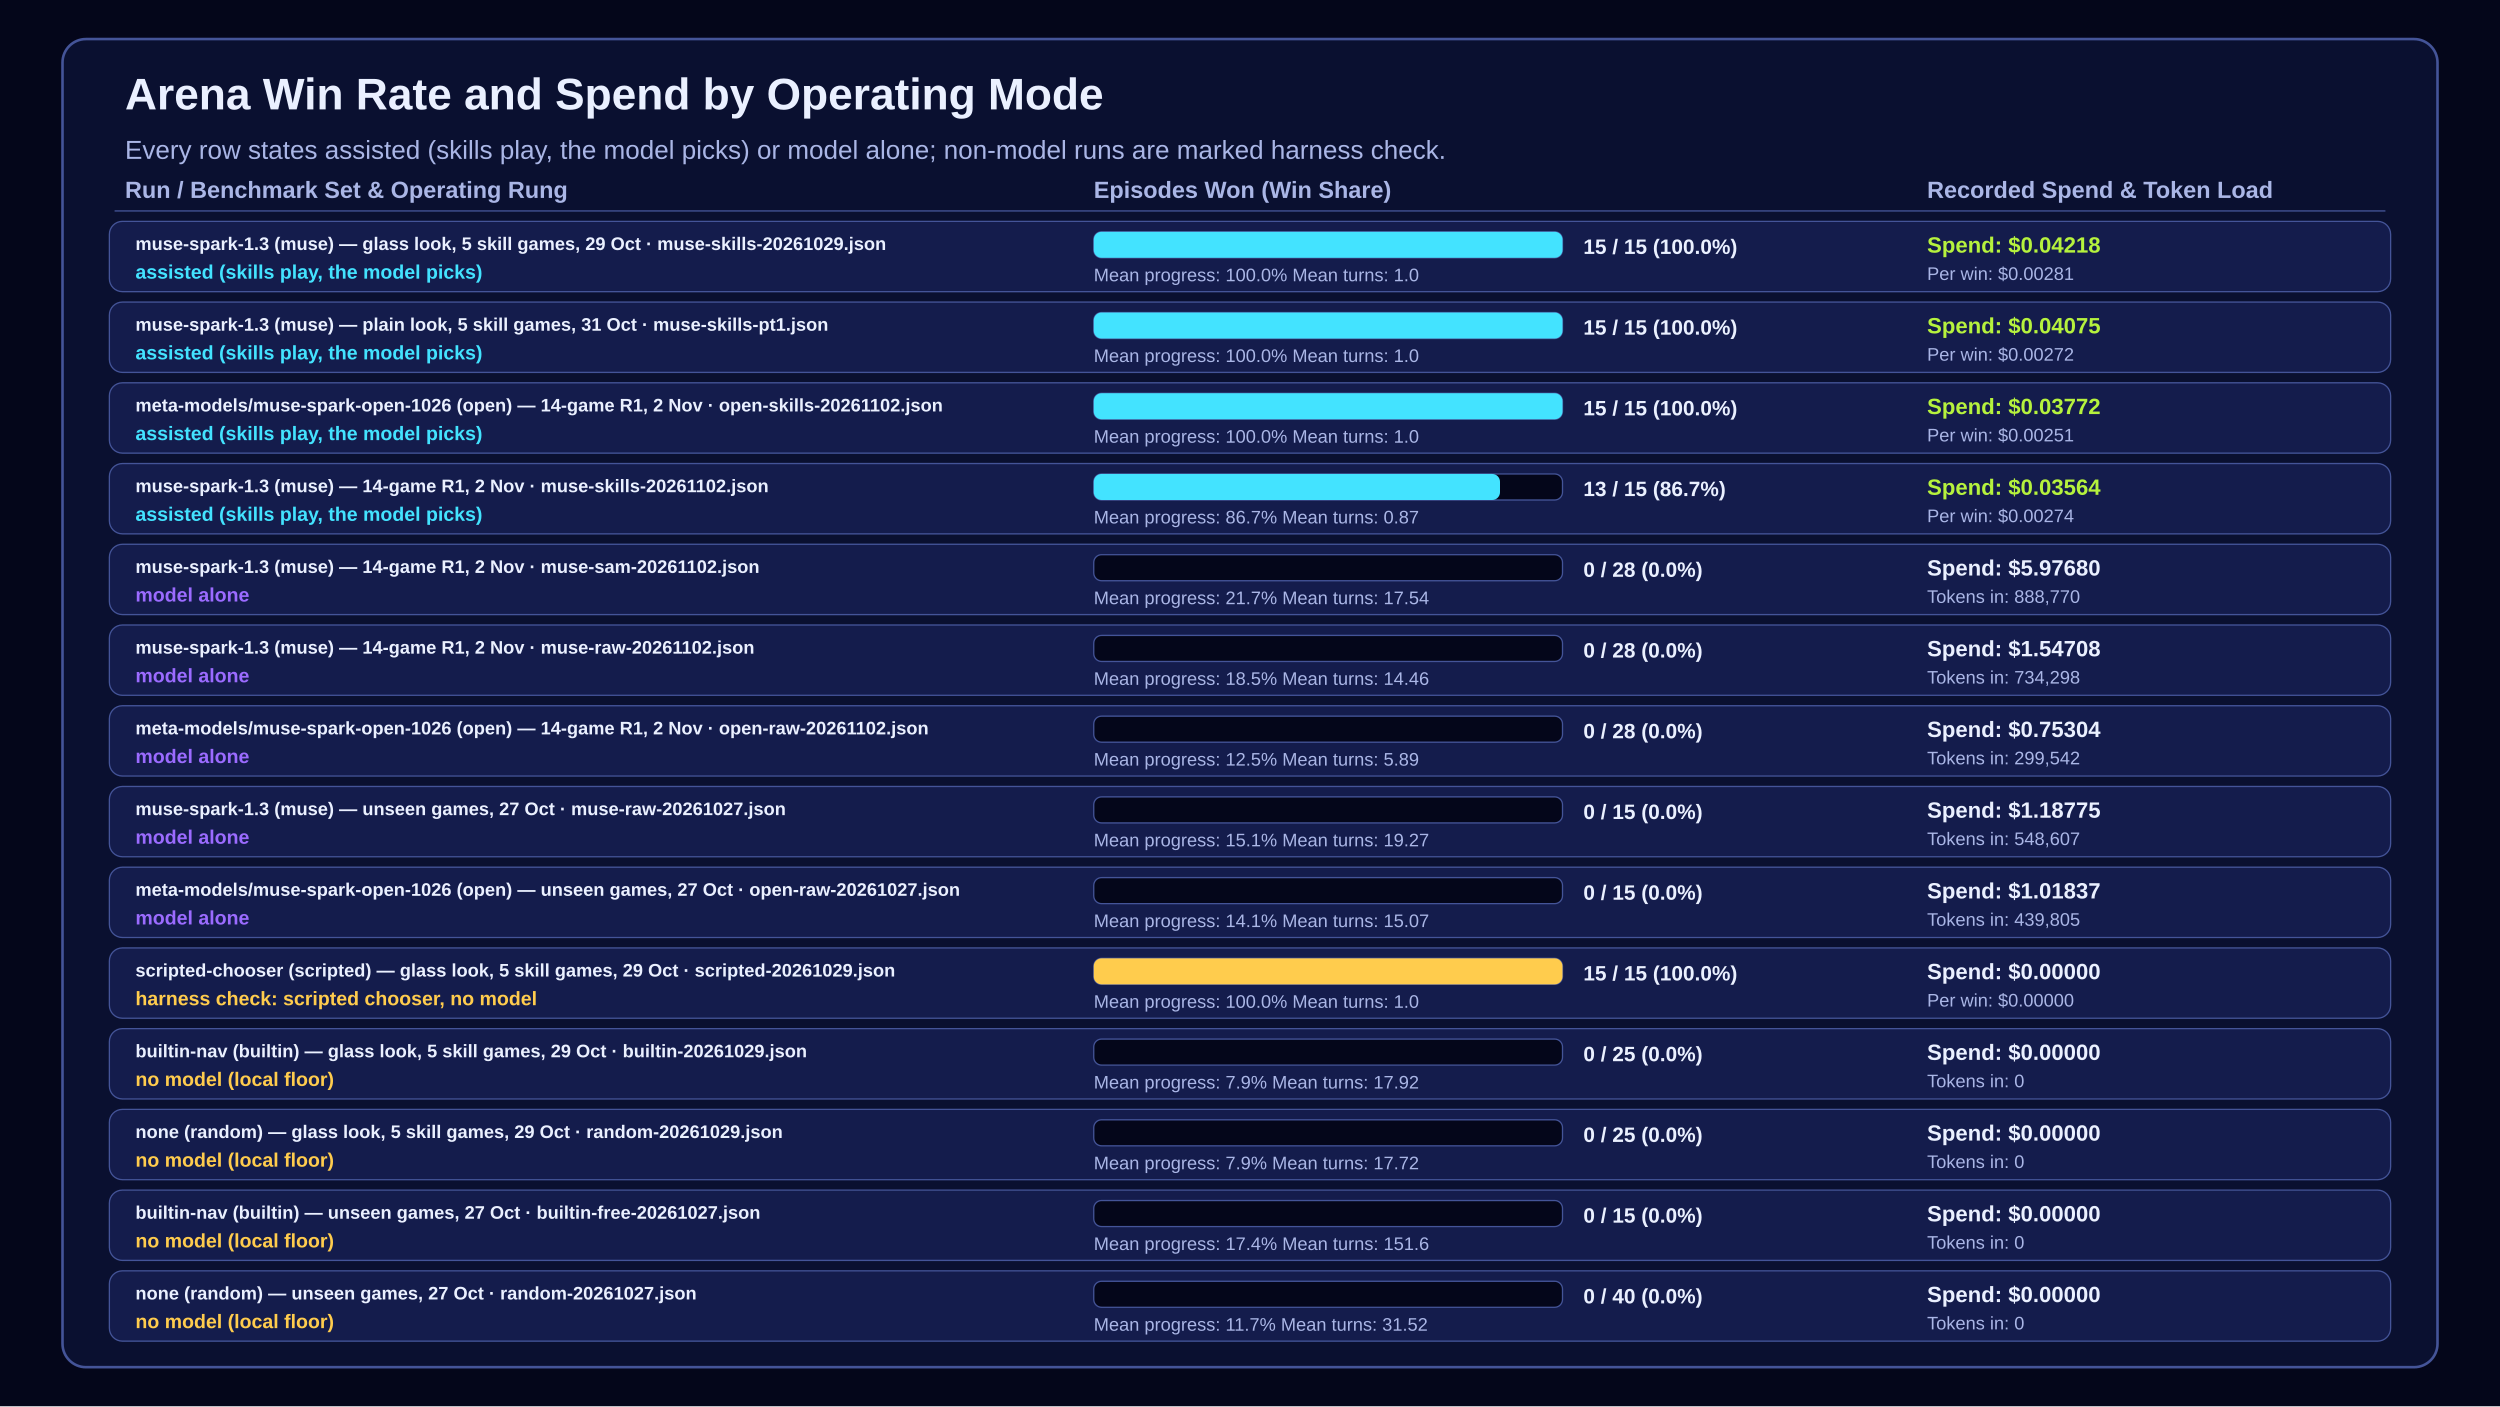
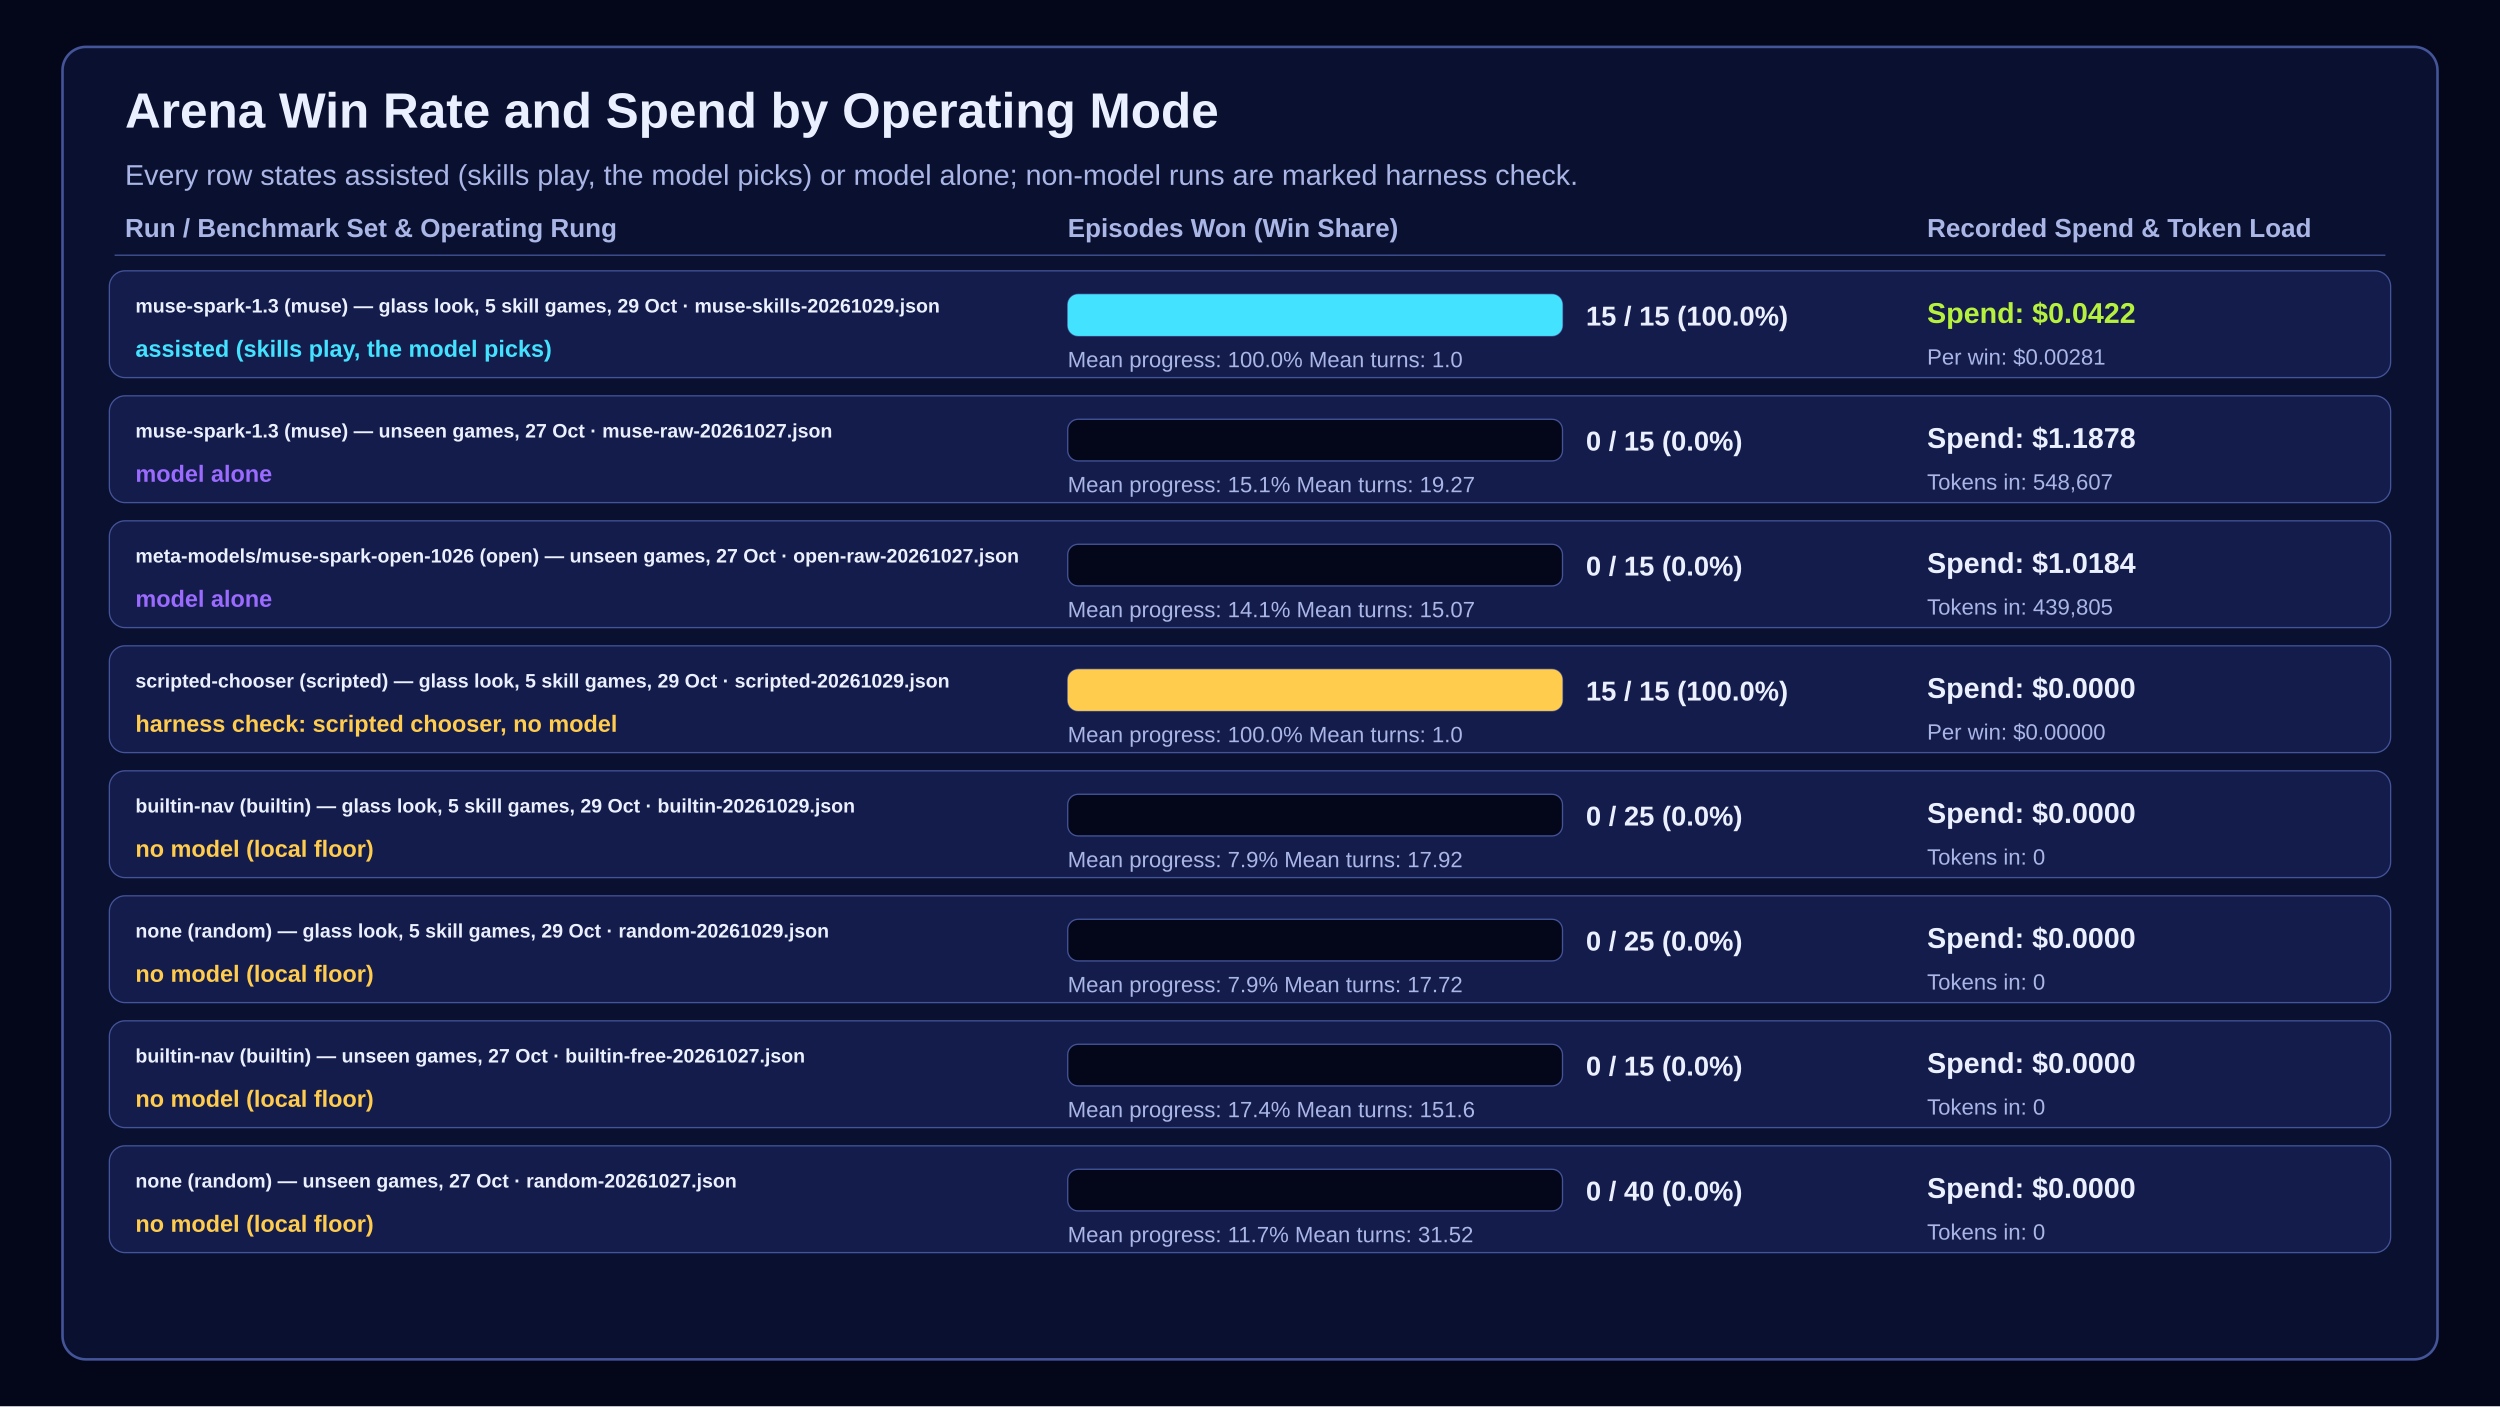
<svg xmlns="http://www.w3.org/2000/svg" viewBox="0 0 1920 1080" width="1920" height="1080">
  <rect x="0" y="0" width="1920" height="1080" fill="#04061a" />
-   <rect x="48" y="30" width="1824" height="1020" fill="#0a1030" rx="18" ry="18" stroke="#445498" stroke-width="2" />
-   <text x="96" y="84" fill="#eaf0ff" font-family="Segoe UI, Arial, sans-serif" font-size="34" font-weight="bold" text-anchor="start">Arena Win Rate and Spend by Operating Mode</text>
-   <text x="96" y="122" fill="#aab6e6" font-family="Segoe UI, Arial, sans-serif" font-size="20" font-weight="normal" text-anchor="start">Every row states assisted (skills play, the model picks) or model alone; non-model runs are marked harness check.</text>
-   <text x="96" y="152" fill="#aab6e6" font-family="Segoe UI, Arial, sans-serif" font-size="18" font-weight="bold" text-anchor="start">Run / Benchmark Set &amp; Operating Rung</text>
-   <text x="840" y="152" fill="#aab6e6" font-family="Segoe UI, Arial, sans-serif" font-size="18" font-weight="bold" text-anchor="start">Episodes Won (Win Share)</text>
-   <text x="1480" y="152" fill="#aab6e6" font-family="Segoe UI, Arial, sans-serif" font-size="18" font-weight="bold" text-anchor="start">Recorded Spend &amp; Token Load</text>
-   <line x1="88" y1="162" x2="1832" y2="162" stroke="#445498" stroke-width="1" />
-   <rect x="84" y="170" width="1752" height="54" fill="#141c4c" rx="10" ry="10" stroke="#445498" stroke-width="1" />
-   <text x="104" y="192" fill="#eaf0ff" font-family="Segoe UI, Arial, sans-serif" font-size="14" font-weight="bold" text-anchor="start">muse-spark-1.3 (muse) — glass look, 5 skill games, 29 Oct · muse-skills-20261029.json</text>
-   <text x="104" y="214" fill="#43e3ff" font-family="Segoe UI, Arial, sans-serif" font-size="15" font-weight="bold" text-anchor="start">assisted (skills play, the model picks)</text>
-   <rect x="840" y="178" width="360" height="20" fill="#04061a" rx="6" ry="6" stroke="#445498" stroke-width="1" />
-   <rect x="840" y="178" width="360" height="20" fill="#43e3ff" rx="6" ry="6" />
-   <text x="1216" y="195" fill="#eaf0ff" font-family="Segoe UI, Arial, sans-serif" font-size="16" font-weight="bold" text-anchor="start">15 / 15 (100.0%)</text>
-   <text x="840" y="216" fill="#aab6e6" font-family="Segoe UI, Arial, sans-serif" font-size="14" font-weight="normal" text-anchor="start">Mean progress: 100.0%   Mean turns: 1.0</text>
-   <text x="1480" y="194" fill="#b6f23d" font-family="Segoe UI, Arial, sans-serif" font-size="17" font-weight="bold" text-anchor="start">Spend: $0.04218</text>
-   <text x="1480" y="215" fill="#aab6e6" font-family="Segoe UI, Arial, sans-serif" font-size="14" font-weight="normal" text-anchor="start">Per win: $0.00281</text>
-   <rect x="84" y="232" width="1752" height="54" fill="#141c4c" rx="10" ry="10" stroke="#445498" stroke-width="1" />
-   <text x="104" y="254" fill="#eaf0ff" font-family="Segoe UI, Arial, sans-serif" font-size="14" font-weight="bold" text-anchor="start">muse-spark-1.3 (muse) — plain look, 5 skill games, 31 Oct · muse-skills-pt1.json</text>
-   <text x="104" y="276" fill="#43e3ff" font-family="Segoe UI, Arial, sans-serif" font-size="15" font-weight="bold" text-anchor="start">assisted (skills play, the model picks)</text>
-   <rect x="840" y="240" width="360" height="20" fill="#04061a" rx="6" ry="6" stroke="#445498" stroke-width="1" />
-   <rect x="840" y="240" width="360" height="20" fill="#43e3ff" rx="6" ry="6" />
-   <text x="1216" y="257" fill="#eaf0ff" font-family="Segoe UI, Arial, sans-serif" font-size="16" font-weight="bold" text-anchor="start">15 / 15 (100.0%)</text>
-   <text x="840" y="278" fill="#aab6e6" font-family="Segoe UI, Arial, sans-serif" font-size="14" font-weight="normal" text-anchor="start">Mean progress: 100.0%   Mean turns: 1.0</text>
-   <text x="1480" y="256" fill="#b6f23d" font-family="Segoe UI, Arial, sans-serif" font-size="17" font-weight="bold" text-anchor="start">Spend: $0.04075</text>
-   <text x="1480" y="277" fill="#aab6e6" font-family="Segoe UI, Arial, sans-serif" font-size="14" font-weight="normal" text-anchor="start">Per win: $0.00272</text>
-   <rect x="84" y="294" width="1752" height="54" fill="#141c4c" rx="10" ry="10" stroke="#445498" stroke-width="1" />
-   <text x="104" y="316" fill="#eaf0ff" font-family="Segoe UI, Arial, sans-serif" font-size="14" font-weight="bold" text-anchor="start">meta-models/muse-spark-open-1026 (open) — 14-game R1, 2 Nov · open-skills-20261102.json</text>
-   <text x="104" y="338" fill="#43e3ff" font-family="Segoe UI, Arial, sans-serif" font-size="15" font-weight="bold" text-anchor="start">assisted (skills play, the model picks)</text>
-   <rect x="840" y="302" width="360" height="20" fill="#04061a" rx="6" ry="6" stroke="#445498" stroke-width="1" />
-   <rect x="840" y="302" width="360" height="20" fill="#43e3ff" rx="6" ry="6" />
-   <text x="1216" y="319" fill="#eaf0ff" font-family="Segoe UI, Arial, sans-serif" font-size="16" font-weight="bold" text-anchor="start">15 / 15 (100.0%)</text>
-   <text x="840" y="340" fill="#aab6e6" font-family="Segoe UI, Arial, sans-serif" font-size="14" font-weight="normal" text-anchor="start">Mean progress: 100.0%   Mean turns: 1.0</text>
-   <text x="1480" y="318" fill="#b6f23d" font-family="Segoe UI, Arial, sans-serif" font-size="17" font-weight="bold" text-anchor="start">Spend: $0.03772</text>
-   <text x="1480" y="339" fill="#aab6e6" font-family="Segoe UI, Arial, sans-serif" font-size="14" font-weight="normal" text-anchor="start">Per win: $0.00251</text>
-   <rect x="84" y="356" width="1752" height="54" fill="#141c4c" rx="10" ry="10" stroke="#445498" stroke-width="1" />
-   <text x="104" y="378" fill="#eaf0ff" font-family="Segoe UI, Arial, sans-serif" font-size="14" font-weight="bold" text-anchor="start">muse-spark-1.3 (muse) — 14-game R1, 2 Nov · muse-skills-20261102.json</text>
-   <text x="104" y="400" fill="#43e3ff" font-family="Segoe UI, Arial, sans-serif" font-size="15" font-weight="bold" text-anchor="start">assisted (skills play, the model picks)</text>
-   <rect x="840" y="364" width="360" height="20" fill="#04061a" rx="6" ry="6" stroke="#445498" stroke-width="1" />
-   <rect x="840" y="364" width="312" height="20" fill="#43e3ff" rx="6" ry="6" />
-   <text x="1216" y="381" fill="#eaf0ff" font-family="Segoe UI, Arial, sans-serif" font-size="16" font-weight="bold" text-anchor="start">13 / 15 (86.7%)</text>
-   <text x="840" y="402" fill="#aab6e6" font-family="Segoe UI, Arial, sans-serif" font-size="14" font-weight="normal" text-anchor="start">Mean progress: 86.7%   Mean turns: 0.87</text>
-   <text x="1480" y="380" fill="#b6f23d" font-family="Segoe UI, Arial, sans-serif" font-size="17" font-weight="bold" text-anchor="start">Spend: $0.03564</text>
-   <text x="1480" y="401" fill="#aab6e6" font-family="Segoe UI, Arial, sans-serif" font-size="14" font-weight="normal" text-anchor="start">Per win: $0.00274</text>
-   <rect x="84" y="418" width="1752" height="54" fill="#141c4c" rx="10" ry="10" stroke="#445498" stroke-width="1" />
-   <text x="104" y="440" fill="#eaf0ff" font-family="Segoe UI, Arial, sans-serif" font-size="14" font-weight="bold" text-anchor="start">muse-spark-1.3 (muse) — 14-game R1, 2 Nov · muse-sam-20261102.json</text>
-   <text x="104" y="462" fill="#9b6bff" font-family="Segoe UI, Arial, sans-serif" font-size="15" font-weight="bold" text-anchor="start">model alone</text>
-   <rect x="840" y="426" width="360" height="20" fill="#04061a" rx="6" ry="6" stroke="#445498" stroke-width="1" />
-   <text x="1216" y="443" fill="#eaf0ff" font-family="Segoe UI, Arial, sans-serif" font-size="16" font-weight="bold" text-anchor="start">0 / 28 (0.0%)</text>
-   <text x="840" y="464" fill="#aab6e6" font-family="Segoe UI, Arial, sans-serif" font-size="14" font-weight="normal" text-anchor="start">Mean progress: 21.7%   Mean turns: 17.54</text>
-   <text x="1480" y="442" fill="#eaf0ff" font-family="Segoe UI, Arial, sans-serif" font-size="17" font-weight="bold" text-anchor="start">Spend: $5.97680</text>
-   <text x="1480" y="463" fill="#aab6e6" font-family="Segoe UI, Arial, sans-serif" font-size="14" font-weight="normal" text-anchor="start">Tokens in: 888,770</text>
-   <rect x="84" y="480" width="1752" height="54" fill="#141c4c" rx="10" ry="10" stroke="#445498" stroke-width="1" />
-   <text x="104" y="502" fill="#eaf0ff" font-family="Segoe UI, Arial, sans-serif" font-size="14" font-weight="bold" text-anchor="start">muse-spark-1.3 (muse) — 14-game R1, 2 Nov · muse-raw-20261102.json</text>
-   <text x="104" y="524" fill="#9b6bff" font-family="Segoe UI, Arial, sans-serif" font-size="15" font-weight="bold" text-anchor="start">model alone</text>
-   <rect x="840" y="488" width="360" height="20" fill="#04061a" rx="6" ry="6" stroke="#445498" stroke-width="1" />
-   <text x="1216" y="505" fill="#eaf0ff" font-family="Segoe UI, Arial, sans-serif" font-size="16" font-weight="bold" text-anchor="start">0 / 28 (0.0%)</text>
-   <text x="840" y="526" fill="#aab6e6" font-family="Segoe UI, Arial, sans-serif" font-size="14" font-weight="normal" text-anchor="start">Mean progress: 18.5%   Mean turns: 14.46</text>
-   <text x="1480" y="504" fill="#eaf0ff" font-family="Segoe UI, Arial, sans-serif" font-size="17" font-weight="bold" text-anchor="start">Spend: $1.54708</text>
-   <text x="1480" y="525" fill="#aab6e6" font-family="Segoe UI, Arial, sans-serif" font-size="14" font-weight="normal" text-anchor="start">Tokens in: 734,298</text>
-   <rect x="84" y="542" width="1752" height="54" fill="#141c4c" rx="10" ry="10" stroke="#445498" stroke-width="1" />
-   <text x="104" y="564" fill="#eaf0ff" font-family="Segoe UI, Arial, sans-serif" font-size="14" font-weight="bold" text-anchor="start">meta-models/muse-spark-open-1026 (open) — 14-game R1, 2 Nov · open-raw-20261102.json</text>
-   <text x="104" y="586" fill="#9b6bff" font-family="Segoe UI, Arial, sans-serif" font-size="15" font-weight="bold" text-anchor="start">model alone</text>
-   <rect x="840" y="550" width="360" height="20" fill="#04061a" rx="6" ry="6" stroke="#445498" stroke-width="1" />
-   <text x="1216" y="567" fill="#eaf0ff" font-family="Segoe UI, Arial, sans-serif" font-size="16" font-weight="bold" text-anchor="start">0 / 28 (0.0%)</text>
-   <text x="840" y="588" fill="#aab6e6" font-family="Segoe UI, Arial, sans-serif" font-size="14" font-weight="normal" text-anchor="start">Mean progress: 12.5%   Mean turns: 5.89</text>
-   <text x="1480" y="566" fill="#eaf0ff" font-family="Segoe UI, Arial, sans-serif" font-size="17" font-weight="bold" text-anchor="start">Spend: $0.75304</text>
-   <text x="1480" y="587" fill="#aab6e6" font-family="Segoe UI, Arial, sans-serif" font-size="14" font-weight="normal" text-anchor="start">Tokens in: 299,542</text>
-   <rect x="84" y="604" width="1752" height="54" fill="#141c4c" rx="10" ry="10" stroke="#445498" stroke-width="1" />
-   <text x="104" y="626" fill="#eaf0ff" font-family="Segoe UI, Arial, sans-serif" font-size="14" font-weight="bold" text-anchor="start">muse-spark-1.3 (muse) — unseen games, 27 Oct · muse-raw-20261027.json</text>
-   <text x="104" y="648" fill="#9b6bff" font-family="Segoe UI, Arial, sans-serif" font-size="15" font-weight="bold" text-anchor="start">model alone</text>
-   <rect x="840" y="612" width="360" height="20" fill="#04061a" rx="6" ry="6" stroke="#445498" stroke-width="1" />
-   <text x="1216" y="629" fill="#eaf0ff" font-family="Segoe UI, Arial, sans-serif" font-size="16" font-weight="bold" text-anchor="start">0 / 15 (0.0%)</text>
-   <text x="840" y="650" fill="#aab6e6" font-family="Segoe UI, Arial, sans-serif" font-size="14" font-weight="normal" text-anchor="start">Mean progress: 15.1%   Mean turns: 19.27</text>
-   <text x="1480" y="628" fill="#eaf0ff" font-family="Segoe UI, Arial, sans-serif" font-size="17" font-weight="bold" text-anchor="start">Spend: $1.18775</text>
-   <text x="1480" y="649" fill="#aab6e6" font-family="Segoe UI, Arial, sans-serif" font-size="14" font-weight="normal" text-anchor="start">Tokens in: 548,607</text>
-   <rect x="84" y="666" width="1752" height="54" fill="#141c4c" rx="10" ry="10" stroke="#445498" stroke-width="1" />
-   <text x="104" y="688" fill="#eaf0ff" font-family="Segoe UI, Arial, sans-serif" font-size="14" font-weight="bold" text-anchor="start">meta-models/muse-spark-open-1026 (open) — unseen games, 27 Oct · open-raw-20261027.json</text>
-   <text x="104" y="710" fill="#9b6bff" font-family="Segoe UI, Arial, sans-serif" font-size="15" font-weight="bold" text-anchor="start">model alone</text>
-   <rect x="840" y="674" width="360" height="20" fill="#04061a" rx="6" ry="6" stroke="#445498" stroke-width="1" />
-   <text x="1216" y="691" fill="#eaf0ff" font-family="Segoe UI, Arial, sans-serif" font-size="16" font-weight="bold" text-anchor="start">0 / 15 (0.0%)</text>
-   <text x="840" y="712" fill="#aab6e6" font-family="Segoe UI, Arial, sans-serif" font-size="14" font-weight="normal" text-anchor="start">Mean progress: 14.1%   Mean turns: 15.07</text>
-   <text x="1480" y="690" fill="#eaf0ff" font-family="Segoe UI, Arial, sans-serif" font-size="17" font-weight="bold" text-anchor="start">Spend: $1.01837</text>
-   <text x="1480" y="711" fill="#aab6e6" font-family="Segoe UI, Arial, sans-serif" font-size="14" font-weight="normal" text-anchor="start">Tokens in: 439,805</text>
-   <rect x="84" y="728" width="1752" height="54" fill="#141c4c" rx="10" ry="10" stroke="#445498" stroke-width="1" />
-   <text x="104" y="750" fill="#eaf0ff" font-family="Segoe UI, Arial, sans-serif" font-size="14" font-weight="bold" text-anchor="start">scripted-chooser (scripted) — glass look, 5 skill games, 29 Oct · scripted-20261029.json</text>
-   <text x="104" y="772" fill="#ffcc4d" font-family="Segoe UI, Arial, sans-serif" font-size="15" font-weight="bold" text-anchor="start">harness check: scripted chooser, no model</text>
-   <rect x="840" y="736" width="360" height="20" fill="#04061a" rx="6" ry="6" stroke="#445498" stroke-width="1" />
-   <rect x="840" y="736" width="360" height="20" fill="#ffcc4d" rx="6" ry="6" />
-   <text x="1216" y="753" fill="#eaf0ff" font-family="Segoe UI, Arial, sans-serif" font-size="16" font-weight="bold" text-anchor="start">15 / 15 (100.0%)</text>
-   <text x="840" y="774" fill="#aab6e6" font-family="Segoe UI, Arial, sans-serif" font-size="14" font-weight="normal" text-anchor="start">Mean progress: 100.0%   Mean turns: 1.0</text>
-   <text x="1480" y="752" fill="#eaf0ff" font-family="Segoe UI, Arial, sans-serif" font-size="17" font-weight="bold" text-anchor="start">Spend: $0.00000</text>
-   <text x="1480" y="773" fill="#aab6e6" font-family="Segoe UI, Arial, sans-serif" font-size="14" font-weight="normal" text-anchor="start">Per win: $0.00000</text>
-   <rect x="84" y="790" width="1752" height="54" fill="#141c4c" rx="10" ry="10" stroke="#445498" stroke-width="1" />
-   <text x="104" y="812" fill="#eaf0ff" font-family="Segoe UI, Arial, sans-serif" font-size="14" font-weight="bold" text-anchor="start">builtin-nav (builtin) — glass look, 5 skill games, 29 Oct · builtin-20261029.json</text>
-   <text x="104" y="834" fill="#ffcc4d" font-family="Segoe UI, Arial, sans-serif" font-size="15" font-weight="bold" text-anchor="start">no model (local floor)</text>
-   <rect x="840" y="798" width="360" height="20" fill="#04061a" rx="6" ry="6" stroke="#445498" stroke-width="1" />
-   <text x="1216" y="815" fill="#eaf0ff" font-family="Segoe UI, Arial, sans-serif" font-size="16" font-weight="bold" text-anchor="start">0 / 25 (0.0%)</text>
-   <text x="840" y="836" fill="#aab6e6" font-family="Segoe UI, Arial, sans-serif" font-size="14" font-weight="normal" text-anchor="start">Mean progress: 7.9%   Mean turns: 17.92</text>
-   <text x="1480" y="814" fill="#eaf0ff" font-family="Segoe UI, Arial, sans-serif" font-size="17" font-weight="bold" text-anchor="start">Spend: $0.00000</text>
-   <text x="1480" y="835" fill="#aab6e6" font-family="Segoe UI, Arial, sans-serif" font-size="14" font-weight="normal" text-anchor="start">Tokens in: 0</text>
-   <rect x="84" y="852" width="1752" height="54" fill="#141c4c" rx="10" ry="10" stroke="#445498" stroke-width="1" />
-   <text x="104" y="874" fill="#eaf0ff" font-family="Segoe UI, Arial, sans-serif" font-size="14" font-weight="bold" text-anchor="start">none (random) — glass look, 5 skill games, 29 Oct · random-20261029.json</text>
-   <text x="104" y="896" fill="#ffcc4d" font-family="Segoe UI, Arial, sans-serif" font-size="15" font-weight="bold" text-anchor="start">no model (local floor)</text>
-   <rect x="840" y="860" width="360" height="20" fill="#04061a" rx="6" ry="6" stroke="#445498" stroke-width="1" />
-   <text x="1216" y="877" fill="#eaf0ff" font-family="Segoe UI, Arial, sans-serif" font-size="16" font-weight="bold" text-anchor="start">0 / 25 (0.0%)</text>
-   <text x="840" y="898" fill="#aab6e6" font-family="Segoe UI, Arial, sans-serif" font-size="14" font-weight="normal" text-anchor="start">Mean progress: 7.9%   Mean turns: 17.72</text>
-   <text x="1480" y="876" fill="#eaf0ff" font-family="Segoe UI, Arial, sans-serif" font-size="17" font-weight="bold" text-anchor="start">Spend: $0.00000</text>
-   <text x="1480" y="897" fill="#aab6e6" font-family="Segoe UI, Arial, sans-serif" font-size="14" font-weight="normal" text-anchor="start">Tokens in: 0</text>
-   <rect x="84" y="914" width="1752" height="54" fill="#141c4c" rx="10" ry="10" stroke="#445498" stroke-width="1" />
-   <text x="104" y="936" fill="#eaf0ff" font-family="Segoe UI, Arial, sans-serif" font-size="14" font-weight="bold" text-anchor="start">builtin-nav (builtin) — unseen games, 27 Oct · builtin-free-20261027.json</text>
-   <text x="104" y="958" fill="#ffcc4d" font-family="Segoe UI, Arial, sans-serif" font-size="15" font-weight="bold" text-anchor="start">no model (local floor)</text>
-   <rect x="840" y="922" width="360" height="20" fill="#04061a" rx="6" ry="6" stroke="#445498" stroke-width="1" />
-   <text x="1216" y="939" fill="#eaf0ff" font-family="Segoe UI, Arial, sans-serif" font-size="16" font-weight="bold" text-anchor="start">0 / 15 (0.0%)</text>
-   <text x="840" y="960" fill="#aab6e6" font-family="Segoe UI, Arial, sans-serif" font-size="14" font-weight="normal" text-anchor="start">Mean progress: 17.4%   Mean turns: 151.6</text>
-   <text x="1480" y="938" fill="#eaf0ff" font-family="Segoe UI, Arial, sans-serif" font-size="17" font-weight="bold" text-anchor="start">Spend: $0.00000</text>
-   <text x="1480" y="959" fill="#aab6e6" font-family="Segoe UI, Arial, sans-serif" font-size="14" font-weight="normal" text-anchor="start">Tokens in: 0</text>
-   <rect x="84" y="976" width="1752" height="54" fill="#141c4c" rx="10" ry="10" stroke="#445498" stroke-width="1" />
-   <text x="104" y="998" fill="#eaf0ff" font-family="Segoe UI, Arial, sans-serif" font-size="14" font-weight="bold" text-anchor="start">none (random) — unseen games, 27 Oct · random-20261027.json</text>
-   <text x="104" y="1020" fill="#ffcc4d" font-family="Segoe UI, Arial, sans-serif" font-size="15" font-weight="bold" text-anchor="start">no model (local floor)</text>
-   <rect x="840" y="984" width="360" height="20" fill="#04061a" rx="6" ry="6" stroke="#445498" stroke-width="1" />
-   <text x="1216" y="1001" fill="#eaf0ff" font-family="Segoe UI, Arial, sans-serif" font-size="16" font-weight="bold" text-anchor="start">0 / 40 (0.0%)</text>
-   <text x="840" y="1022" fill="#aab6e6" font-family="Segoe UI, Arial, sans-serif" font-size="14" font-weight="normal" text-anchor="start">Mean progress: 11.7%   Mean turns: 31.52</text>
-   <text x="1480" y="1000" fill="#eaf0ff" font-family="Segoe UI, Arial, sans-serif" font-size="17" font-weight="bold" text-anchor="start">Spend: $0.00000</text>
-   <text x="1480" y="1021" fill="#aab6e6" font-family="Segoe UI, Arial, sans-serif" font-size="14" font-weight="normal" text-anchor="start">Tokens in: 0</text>
+   <rect x="48" y="36" width="1824" height="1008" fill="#0a1030" rx="18" ry="18" stroke="#445498" stroke-width="2" />
+   <text x="96" y="98" fill="#eaf0ff" font-family="Segoe UI, Arial, sans-serif" font-size="38" font-weight="bold" text-anchor="start">Arena Win Rate and Spend by Operating Mode</text>
+   <text x="96" y="142" fill="#aab6e6" font-family="Segoe UI, Arial, sans-serif" font-size="22" font-weight="normal" text-anchor="start">Every row states assisted (skills play, the model picks) or model alone; non-model runs are marked harness check.</text>
+   <text x="96" y="182" fill="#aab6e6" font-family="Segoe UI, Arial, sans-serif" font-size="20" font-weight="bold" text-anchor="start">Run / Benchmark Set &amp; Operating Rung</text>
+   <text x="820" y="182" fill="#aab6e6" font-family="Segoe UI, Arial, sans-serif" font-size="20" font-weight="bold" text-anchor="start">Episodes Won (Win Share)</text>
+   <text x="1480" y="182" fill="#aab6e6" font-family="Segoe UI, Arial, sans-serif" font-size="20" font-weight="bold" text-anchor="start">Recorded Spend &amp; Token Load</text>
+   <line x1="88" y1="196" x2="1832" y2="196" stroke="#445498" stroke-width="1" />
+   <rect x="84" y="208" width="1752" height="82" fill="#141c4c" rx="12" ry="12" stroke="#445498" stroke-width="1" />
+   <text x="104" y="240" fill="#eaf0ff" font-family="Segoe UI, Arial, sans-serif" font-size="15" font-weight="bold" text-anchor="start">muse-spark-1.3 (muse) — glass look, 5 skill games, 29 Oct · muse-skills-20261029.json</text>
+   <text x="104" y="274" fill="#43e3ff" font-family="Segoe UI, Arial, sans-serif" font-size="18" font-weight="bold" text-anchor="start">assisted (skills play, the model picks)</text>
+   <rect x="820" y="226" width="380" height="32" fill="#04061a" rx="8" ry="8" stroke="#445498" stroke-width="1" />
+   <rect x="820" y="226" width="380" height="32" fill="#43e3ff" rx="8" ry="8" />
+   <text x="1218" y="250" fill="#eaf0ff" font-family="Segoe UI, Arial, sans-serif" font-size="21" font-weight="bold" text-anchor="start">15 / 15 (100.0%)</text>
+   <text x="820" y="282" fill="#aab6e6" font-family="Segoe UI, Arial, sans-serif" font-size="17" font-weight="normal" text-anchor="start">Mean progress: 100.0%   Mean turns: 1.0</text>
+   <text x="1480" y="248" fill="#b6f23d" font-family="Segoe UI, Arial, sans-serif" font-size="22" font-weight="bold" text-anchor="start">Spend: $0.0422</text>
+   <text x="1480" y="280" fill="#aab6e6" font-family="Segoe UI, Arial, sans-serif" font-size="17" font-weight="normal" text-anchor="start">Per win: $0.00281</text>
+   <rect x="84" y="304" width="1752" height="82" fill="#141c4c" rx="12" ry="12" stroke="#445498" stroke-width="1" />
+   <text x="104" y="336" fill="#eaf0ff" font-family="Segoe UI, Arial, sans-serif" font-size="15" font-weight="bold" text-anchor="start">muse-spark-1.3 (muse) — unseen games, 27 Oct · muse-raw-20261027.json</text>
+   <text x="104" y="370" fill="#9b6bff" font-family="Segoe UI, Arial, sans-serif" font-size="18" font-weight="bold" text-anchor="start">model alone</text>
+   <rect x="820" y="322" width="380" height="32" fill="#04061a" rx="8" ry="8" stroke="#445498" stroke-width="1" />
+   <text x="1218" y="346" fill="#eaf0ff" font-family="Segoe UI, Arial, sans-serif" font-size="21" font-weight="bold" text-anchor="start">0 / 15 (0.0%)</text>
+   <text x="820" y="378" fill="#aab6e6" font-family="Segoe UI, Arial, sans-serif" font-size="17" font-weight="normal" text-anchor="start">Mean progress: 15.1%   Mean turns: 19.27</text>
+   <text x="1480" y="344" fill="#eaf0ff" font-family="Segoe UI, Arial, sans-serif" font-size="22" font-weight="bold" text-anchor="start">Spend: $1.1878</text>
+   <text x="1480" y="376" fill="#aab6e6" font-family="Segoe UI, Arial, sans-serif" font-size="17" font-weight="normal" text-anchor="start">Tokens in: 548,607</text>
+   <rect x="84" y="400" width="1752" height="82" fill="#141c4c" rx="12" ry="12" stroke="#445498" stroke-width="1" />
+   <text x="104" y="432" fill="#eaf0ff" font-family="Segoe UI, Arial, sans-serif" font-size="15" font-weight="bold" text-anchor="start">meta-models/muse-spark-open-1026 (open) — unseen games, 27 Oct · open-raw-20261027.json</text>
+   <text x="104" y="466" fill="#9b6bff" font-family="Segoe UI, Arial, sans-serif" font-size="18" font-weight="bold" text-anchor="start">model alone</text>
+   <rect x="820" y="418" width="380" height="32" fill="#04061a" rx="8" ry="8" stroke="#445498" stroke-width="1" />
+   <text x="1218" y="442" fill="#eaf0ff" font-family="Segoe UI, Arial, sans-serif" font-size="21" font-weight="bold" text-anchor="start">0 / 15 (0.0%)</text>
+   <text x="820" y="474" fill="#aab6e6" font-family="Segoe UI, Arial, sans-serif" font-size="17" font-weight="normal" text-anchor="start">Mean progress: 14.1%   Mean turns: 15.07</text>
+   <text x="1480" y="440" fill="#eaf0ff" font-family="Segoe UI, Arial, sans-serif" font-size="22" font-weight="bold" text-anchor="start">Spend: $1.0184</text>
+   <text x="1480" y="472" fill="#aab6e6" font-family="Segoe UI, Arial, sans-serif" font-size="17" font-weight="normal" text-anchor="start">Tokens in: 439,805</text>
+   <rect x="84" y="496" width="1752" height="82" fill="#141c4c" rx="12" ry="12" stroke="#445498" stroke-width="1" />
+   <text x="104" y="528" fill="#eaf0ff" font-family="Segoe UI, Arial, sans-serif" font-size="15" font-weight="bold" text-anchor="start">scripted-chooser (scripted) — glass look, 5 skill games, 29 Oct · scripted-20261029.json</text>
+   <text x="104" y="562" fill="#ffcc4d" font-family="Segoe UI, Arial, sans-serif" font-size="18" font-weight="bold" text-anchor="start">harness check: scripted chooser, no model</text>
+   <rect x="820" y="514" width="380" height="32" fill="#04061a" rx="8" ry="8" stroke="#445498" stroke-width="1" />
+   <rect x="820" y="514" width="380" height="32" fill="#ffcc4d" rx="8" ry="8" />
+   <text x="1218" y="538" fill="#eaf0ff" font-family="Segoe UI, Arial, sans-serif" font-size="21" font-weight="bold" text-anchor="start">15 / 15 (100.0%)</text>
+   <text x="820" y="570" fill="#aab6e6" font-family="Segoe UI, Arial, sans-serif" font-size="17" font-weight="normal" text-anchor="start">Mean progress: 100.0%   Mean turns: 1.0</text>
+   <text x="1480" y="536" fill="#eaf0ff" font-family="Segoe UI, Arial, sans-serif" font-size="22" font-weight="bold" text-anchor="start">Spend: $0.0000</text>
+   <text x="1480" y="568" fill="#aab6e6" font-family="Segoe UI, Arial, sans-serif" font-size="17" font-weight="normal" text-anchor="start">Per win: $0.00000</text>
+   <rect x="84" y="592" width="1752" height="82" fill="#141c4c" rx="12" ry="12" stroke="#445498" stroke-width="1" />
+   <text x="104" y="624" fill="#eaf0ff" font-family="Segoe UI, Arial, sans-serif" font-size="15" font-weight="bold" text-anchor="start">builtin-nav (builtin) — glass look, 5 skill games, 29 Oct · builtin-20261029.json</text>
+   <text x="104" y="658" fill="#ffcc4d" font-family="Segoe UI, Arial, sans-serif" font-size="18" font-weight="bold" text-anchor="start">no model (local floor)</text>
+   <rect x="820" y="610" width="380" height="32" fill="#04061a" rx="8" ry="8" stroke="#445498" stroke-width="1" />
+   <text x="1218" y="634" fill="#eaf0ff" font-family="Segoe UI, Arial, sans-serif" font-size="21" font-weight="bold" text-anchor="start">0 / 25 (0.0%)</text>
+   <text x="820" y="666" fill="#aab6e6" font-family="Segoe UI, Arial, sans-serif" font-size="17" font-weight="normal" text-anchor="start">Mean progress: 7.9%   Mean turns: 17.92</text>
+   <text x="1480" y="632" fill="#eaf0ff" font-family="Segoe UI, Arial, sans-serif" font-size="22" font-weight="bold" text-anchor="start">Spend: $0.0000</text>
+   <text x="1480" y="664" fill="#aab6e6" font-family="Segoe UI, Arial, sans-serif" font-size="17" font-weight="normal" text-anchor="start">Tokens in: 0</text>
+   <rect x="84" y="688" width="1752" height="82" fill="#141c4c" rx="12" ry="12" stroke="#445498" stroke-width="1" />
+   <text x="104" y="720" fill="#eaf0ff" font-family="Segoe UI, Arial, sans-serif" font-size="15" font-weight="bold" text-anchor="start">none (random) — glass look, 5 skill games, 29 Oct · random-20261029.json</text>
+   <text x="104" y="754" fill="#ffcc4d" font-family="Segoe UI, Arial, sans-serif" font-size="18" font-weight="bold" text-anchor="start">no model (local floor)</text>
+   <rect x="820" y="706" width="380" height="32" fill="#04061a" rx="8" ry="8" stroke="#445498" stroke-width="1" />
+   <text x="1218" y="730" fill="#eaf0ff" font-family="Segoe UI, Arial, sans-serif" font-size="21" font-weight="bold" text-anchor="start">0 / 25 (0.0%)</text>
+   <text x="820" y="762" fill="#aab6e6" font-family="Segoe UI, Arial, sans-serif" font-size="17" font-weight="normal" text-anchor="start">Mean progress: 7.9%   Mean turns: 17.72</text>
+   <text x="1480" y="728" fill="#eaf0ff" font-family="Segoe UI, Arial, sans-serif" font-size="22" font-weight="bold" text-anchor="start">Spend: $0.0000</text>
+   <text x="1480" y="760" fill="#aab6e6" font-family="Segoe UI, Arial, sans-serif" font-size="17" font-weight="normal" text-anchor="start">Tokens in: 0</text>
+   <rect x="84" y="784" width="1752" height="82" fill="#141c4c" rx="12" ry="12" stroke="#445498" stroke-width="1" />
+   <text x="104" y="816" fill="#eaf0ff" font-family="Segoe UI, Arial, sans-serif" font-size="15" font-weight="bold" text-anchor="start">builtin-nav (builtin) — unseen games, 27 Oct · builtin-free-20261027.json</text>
+   <text x="104" y="850" fill="#ffcc4d" font-family="Segoe UI, Arial, sans-serif" font-size="18" font-weight="bold" text-anchor="start">no model (local floor)</text>
+   <rect x="820" y="802" width="380" height="32" fill="#04061a" rx="8" ry="8" stroke="#445498" stroke-width="1" />
+   <text x="1218" y="826" fill="#eaf0ff" font-family="Segoe UI, Arial, sans-serif" font-size="21" font-weight="bold" text-anchor="start">0 / 15 (0.0%)</text>
+   <text x="820" y="858" fill="#aab6e6" font-family="Segoe UI, Arial, sans-serif" font-size="17" font-weight="normal" text-anchor="start">Mean progress: 17.4%   Mean turns: 151.6</text>
+   <text x="1480" y="824" fill="#eaf0ff" font-family="Segoe UI, Arial, sans-serif" font-size="22" font-weight="bold" text-anchor="start">Spend: $0.0000</text>
+   <text x="1480" y="856" fill="#aab6e6" font-family="Segoe UI, Arial, sans-serif" font-size="17" font-weight="normal" text-anchor="start">Tokens in: 0</text>
+   <rect x="84" y="880" width="1752" height="82" fill="#141c4c" rx="12" ry="12" stroke="#445498" stroke-width="1" />
+   <text x="104" y="912" fill="#eaf0ff" font-family="Segoe UI, Arial, sans-serif" font-size="15" font-weight="bold" text-anchor="start">none (random) — unseen games, 27 Oct · random-20261027.json</text>
+   <text x="104" y="946" fill="#ffcc4d" font-family="Segoe UI, Arial, sans-serif" font-size="18" font-weight="bold" text-anchor="start">no model (local floor)</text>
+   <rect x="820" y="898" width="380" height="32" fill="#04061a" rx="8" ry="8" stroke="#445498" stroke-width="1" />
+   <text x="1218" y="922" fill="#eaf0ff" font-family="Segoe UI, Arial, sans-serif" font-size="21" font-weight="bold" text-anchor="start">0 / 40 (0.0%)</text>
+   <text x="820" y="954" fill="#aab6e6" font-family="Segoe UI, Arial, sans-serif" font-size="17" font-weight="normal" text-anchor="start">Mean progress: 11.7%   Mean turns: 31.52</text>
+   <text x="1480" y="920" fill="#eaf0ff" font-family="Segoe UI, Arial, sans-serif" font-size="22" font-weight="bold" text-anchor="start">Spend: $0.0000</text>
+   <text x="1480" y="952" fill="#aab6e6" font-family="Segoe UI, Arial, sans-serif" font-size="17" font-weight="normal" text-anchor="start">Tokens in: 0</text>
</svg>
